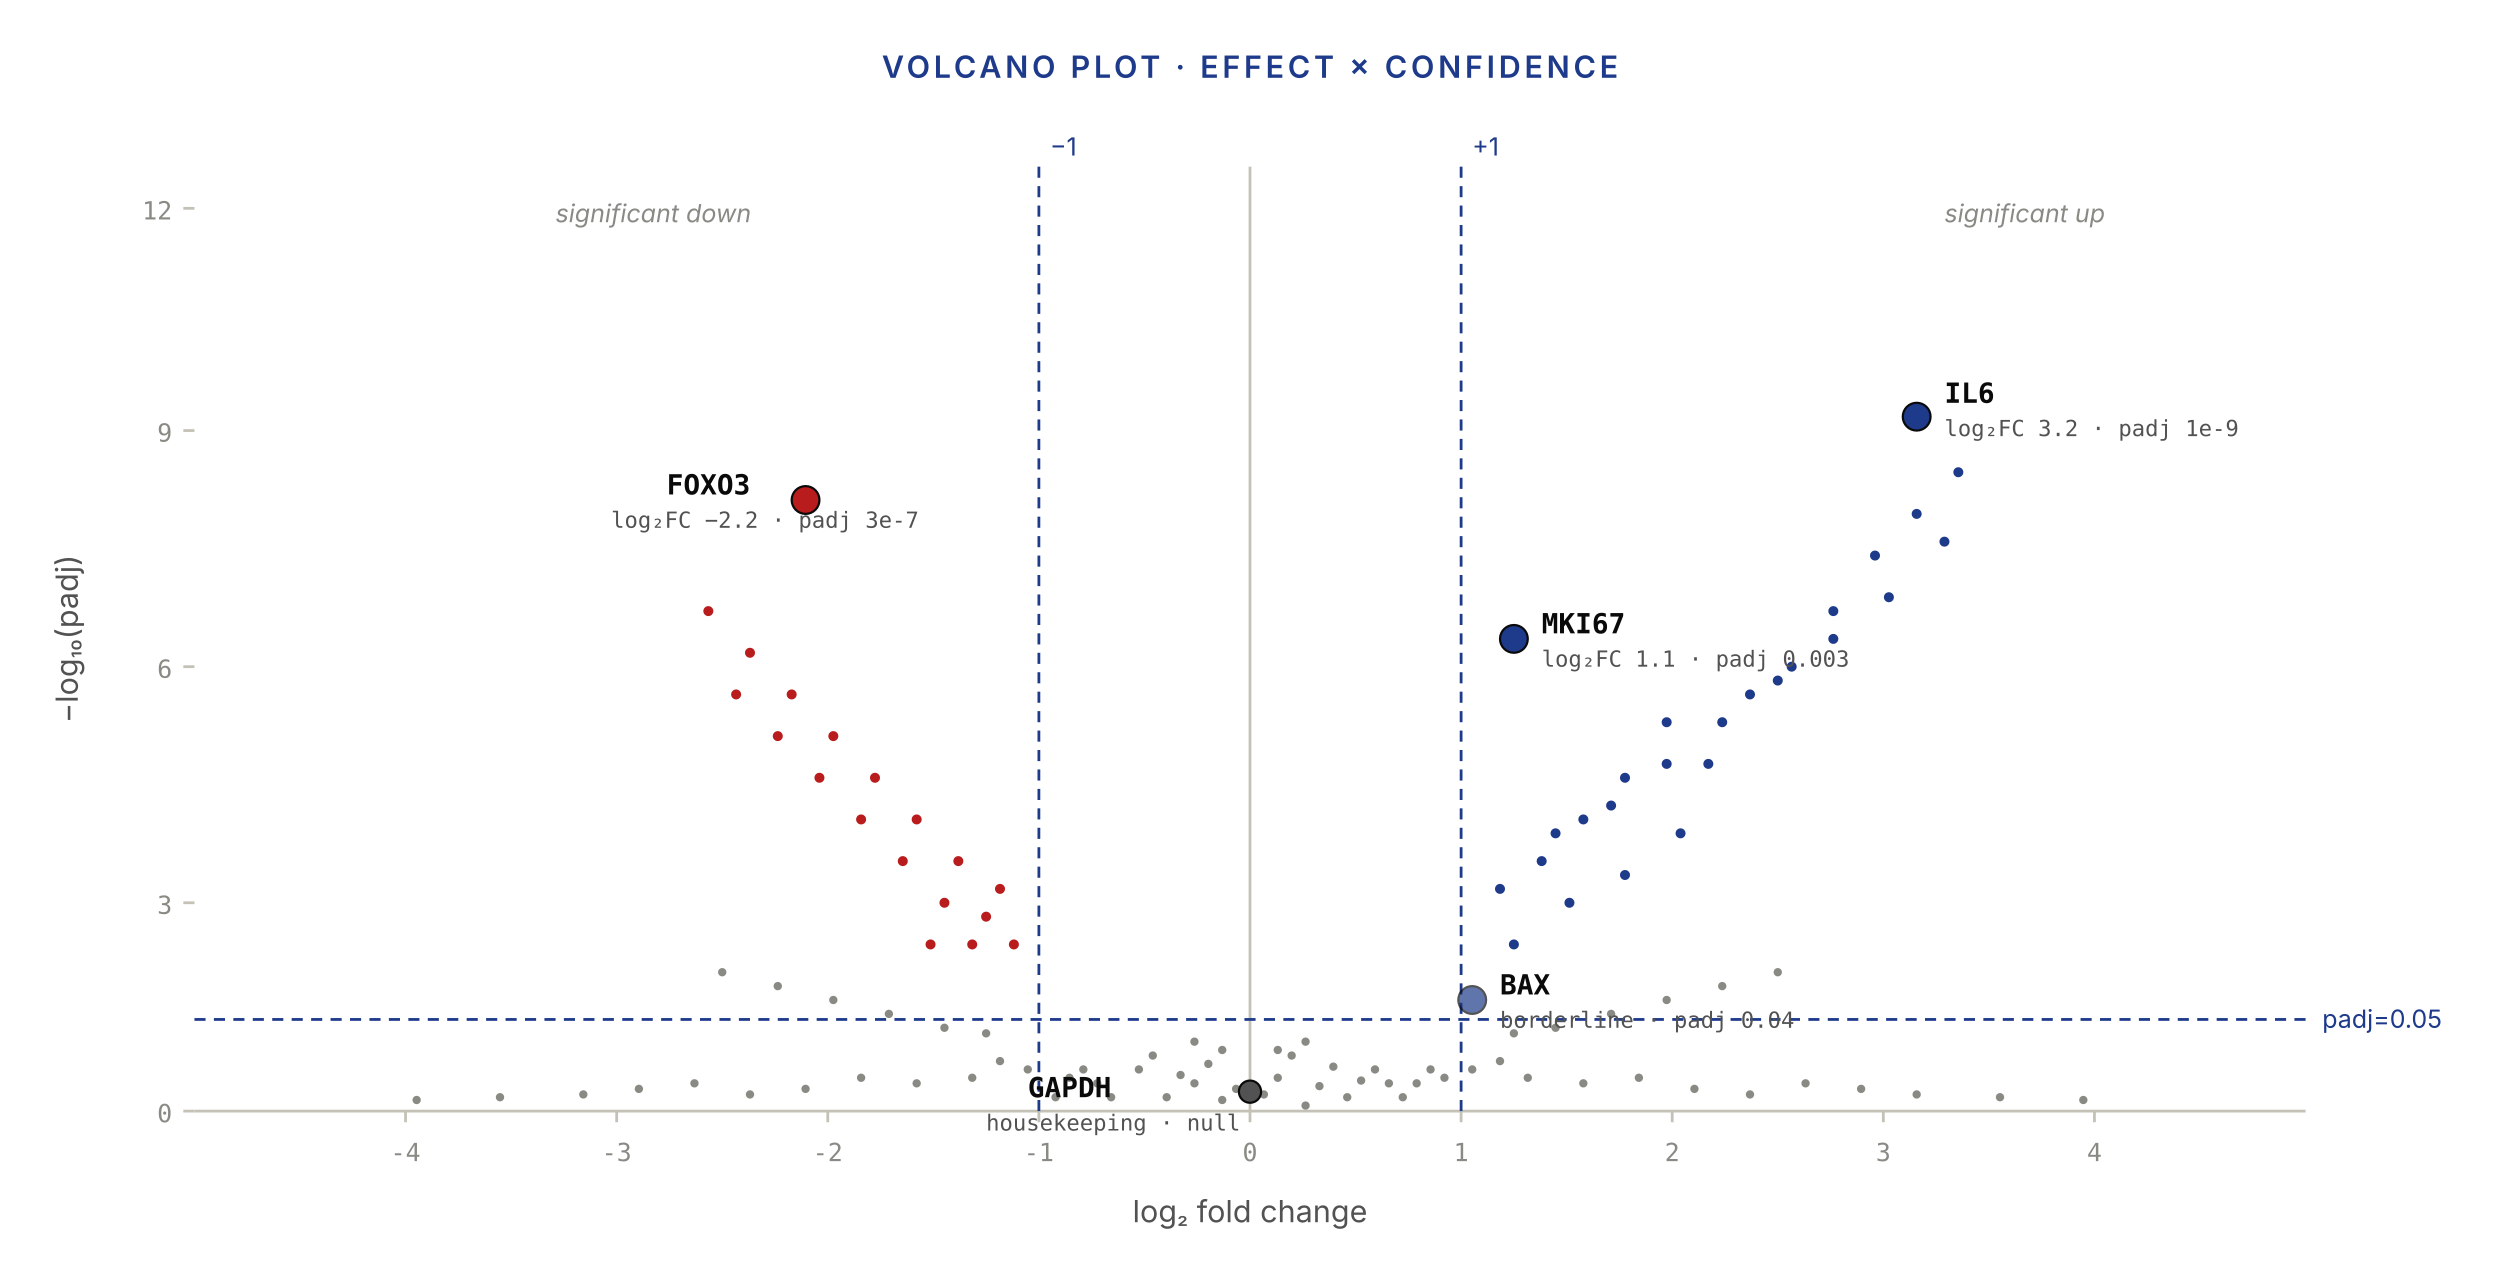
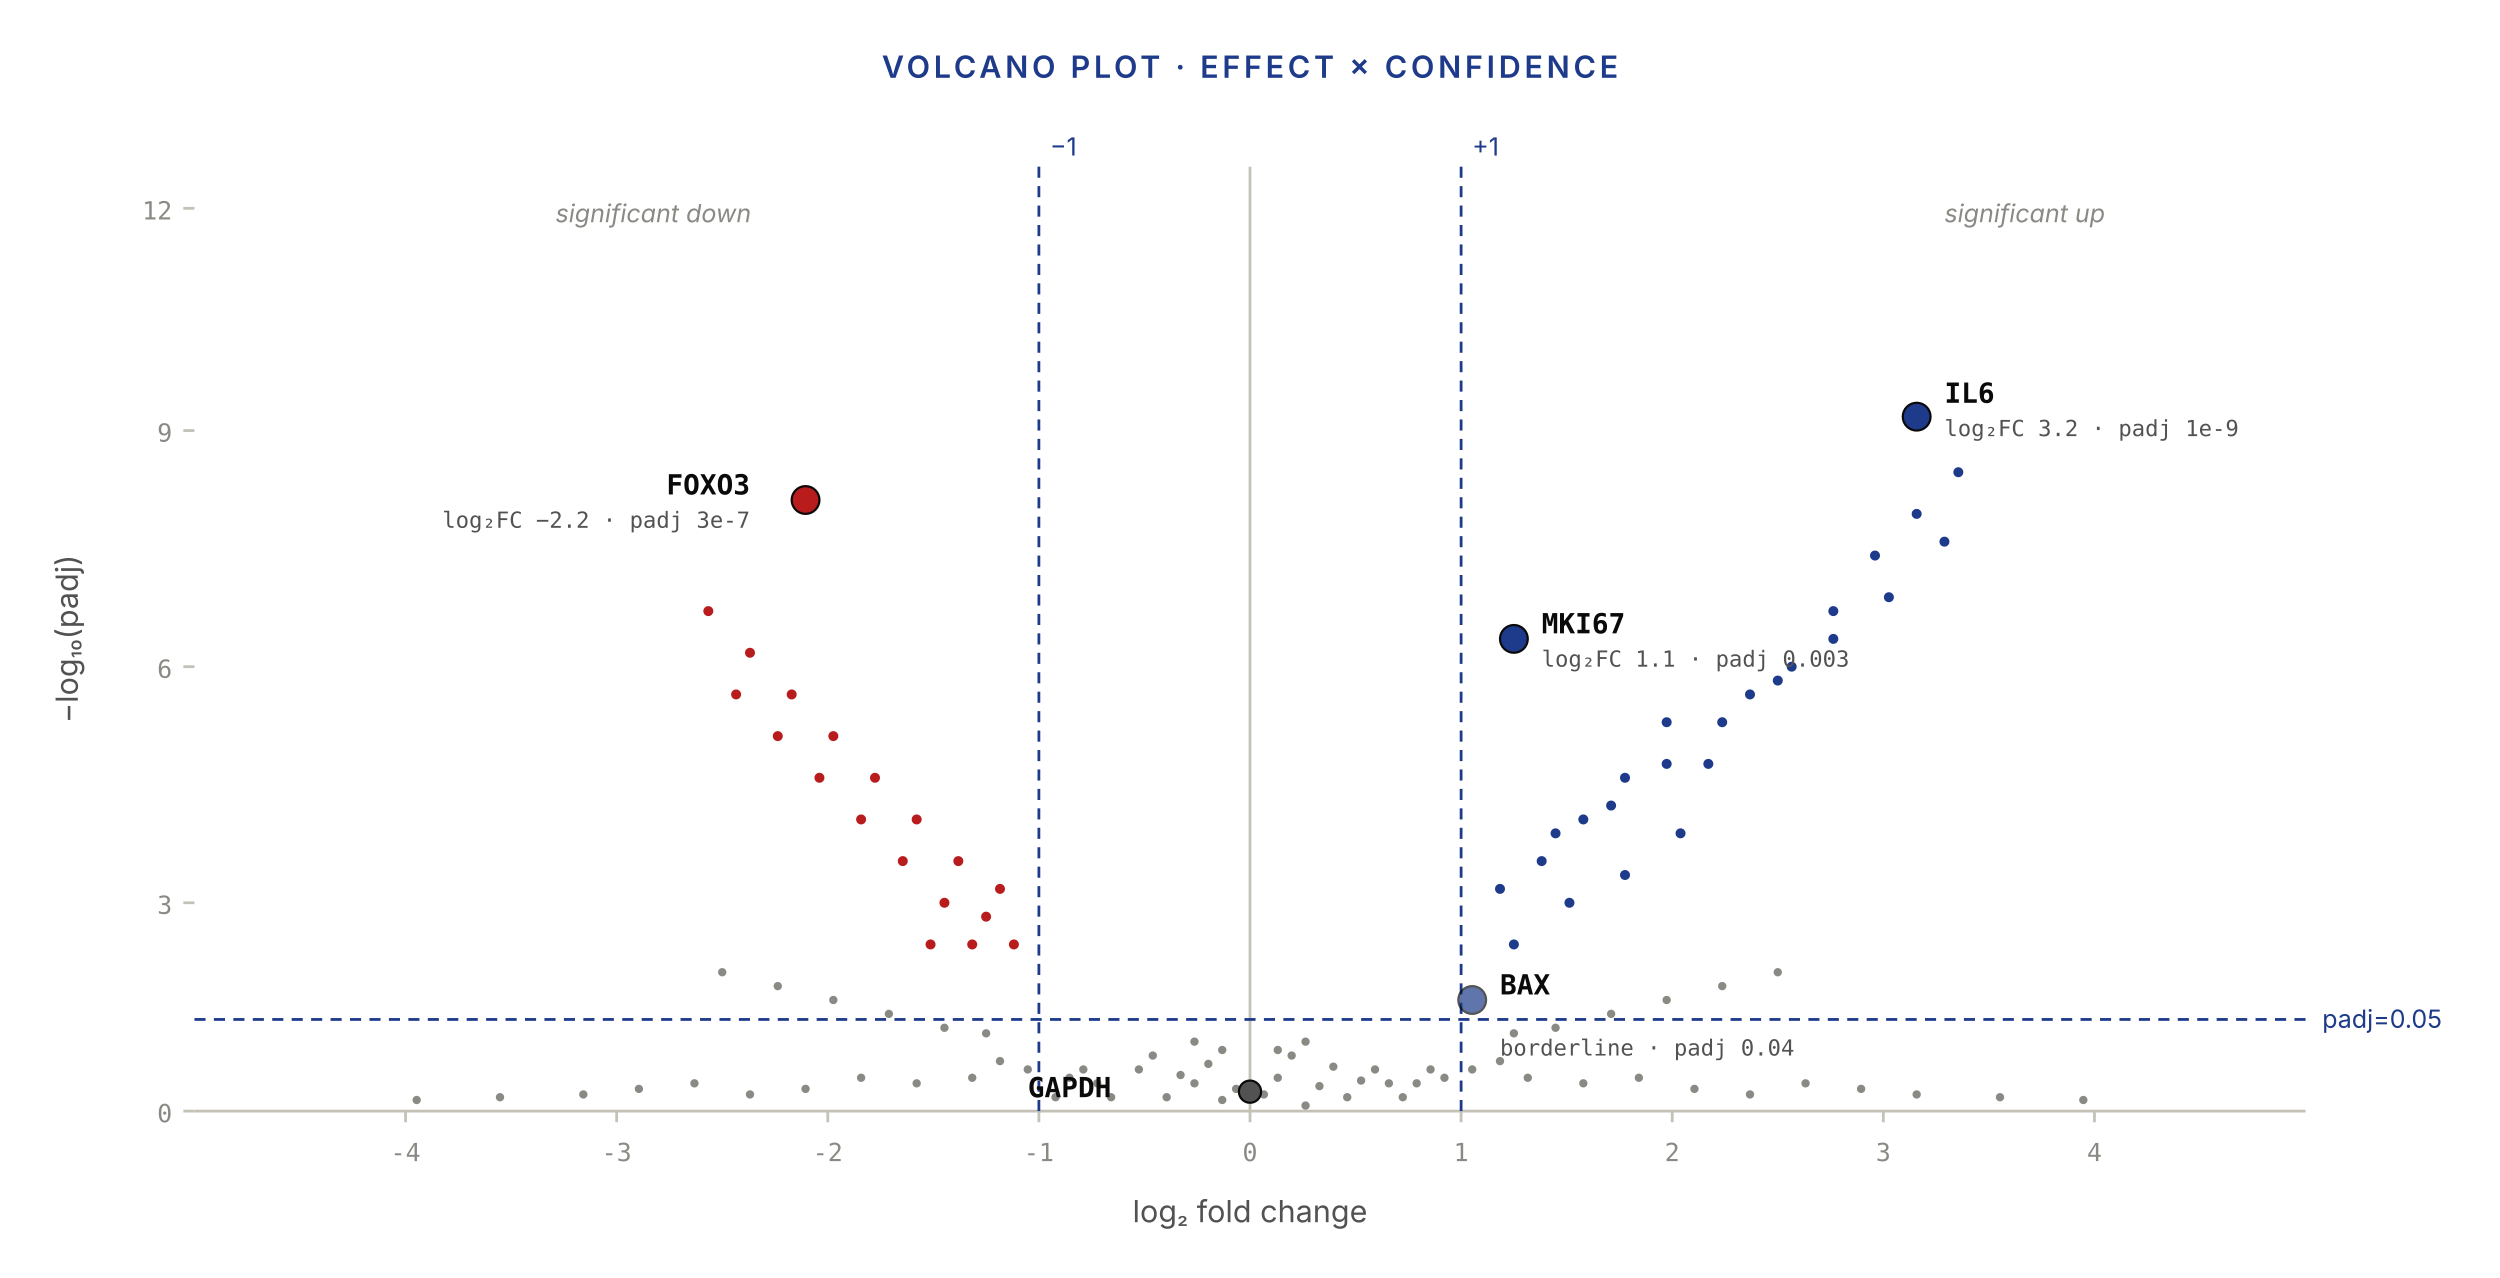
<svg xmlns="http://www.w3.org/2000/svg" viewBox="0 0 900 460" role="img" aria-labelledby="t d">
  <text x="450" y="28" text-anchor="middle" font-family="Inter, sans-serif" font-size="11" font-weight="600" fill="#1e3a8a" letter-spacing="0.12em">VOLCANO PLOT · EFFECT × CONFIDENCE</text>
  <g stroke="#c4c1b6" stroke-width="1">
    <line x1="70" y1="400" x2="830" y2="400" />
    <line x1="450" y1="60" x2="450" y2="400" />
  </g>
  <g font-family="JetBrains Mono, monospace" font-size="9" fill="#8a8a85" text-anchor="middle">
    <line x1="146" y1="400" x2="146" y2="404" stroke="#c4c1b6" />
    <text x="146" y="418">-4</text>
    <line x1="222" y1="400" x2="222" y2="404" stroke="#c4c1b6" />
    <text x="222" y="418">-3</text>
    <line x1="298" y1="400" x2="298" y2="404" stroke="#c4c1b6" />
    <text x="298" y="418">-2</text>
    <line x1="374" y1="400" x2="374" y2="404" stroke="#c4c1b6" />
    <text x="374" y="418">-1</text>
    <line x1="450" y1="400" x2="450" y2="404" stroke="#c4c1b6" />
    <text x="450" y="418">0</text>
    <line x1="526" y1="400" x2="526" y2="404" stroke="#c4c1b6" />
    <text x="526" y="418">1</text>
    <line x1="602" y1="400" x2="602" y2="404" stroke="#c4c1b6" />
    <text x="602" y="418">2</text>
    <line x1="678" y1="400" x2="678" y2="404" stroke="#c4c1b6" />
    <text x="678" y="418">3</text>
    <line x1="754" y1="400" x2="754" y2="404" stroke="#c4c1b6" />
    <text x="754" y="418">4</text>
  </g>
  <text x="450" y="440" text-anchor="middle" font-family="Inter, sans-serif" font-size="11" fill="#525252">log<tspan font-size="9">₂</tspan> fold change</text>
  <g font-family="JetBrains Mono, monospace" font-size="9" fill="#8a8a85" text-anchor="end">
    <line x1="66" y1="400" x2="70" y2="400" stroke="#c4c1b6" />
    <text x="62" y="404">0</text>
    <line x1="66" y1="325" x2="70" y2="325" stroke="#c4c1b6" />
    <text x="62" y="329">3</text>
    <line x1="66" y1="240" x2="70" y2="240" stroke="#c4c1b6" />
    <text x="62" y="244">6</text>
    <line x1="66" y1="155" x2="70" y2="155" stroke="#c4c1b6" />
    <text x="62" y="159">9</text>
    <line x1="66" y1="75" x2="70" y2="75" stroke="#c4c1b6" />
    <text x="62" y="79">12</text>
  </g>
  <text x="28" y="230" text-anchor="middle" font-family="Inter, sans-serif" font-size="11" fill="#525252" transform="rotate(-90 28 230)">−log<tspan font-size="9">₁₀</tspan>(padj)</text>
  <line x1="70" y1="367" x2="830" y2="367" stroke="#1e3a8a" stroke-width="1" stroke-dasharray="4 3" />
  <line x1="374" y1="60" x2="374" y2="400" stroke="#1e3a8a" stroke-width="1" stroke-dasharray="4 3" />
  <line x1="526" y1="60" x2="526" y2="400" stroke="#1e3a8a" stroke-width="1" stroke-dasharray="4 3" />
  <text x="836" y="370" font-family="Inter, sans-serif" font-size="9" fill="#1e3a8a">padj=0.05</text>
  <text x="378" y="56" font-family="Inter, sans-serif" font-size="9" fill="#1e3a8a">−1</text>
  <text x="530" y="56" font-family="Inter, sans-serif" font-size="9" fill="#1e3a8a">+1</text>
  <g fill="#8a8a85">
    <circle cx="420" cy="395" r="1.5" />
    <circle cx="440" cy="396" r="1.5" />
    <circle cx="455" cy="394" r="1.5" />
    <circle cx="470" cy="398" r="1.5" />
    <circle cx="485" cy="395" r="1.5" />
    <circle cx="430" cy="390" r="1.5" />
    <circle cx="445" cy="392" r="1.5" />
    <circle cx="460" cy="388" r="1.5" />
    <circle cx="475" cy="391" r="1.5" />
    <circle cx="490" cy="389" r="1.5" />
    <circle cx="410" cy="385" r="1.5" />
    <circle cx="425" cy="387" r="1.5" />
    <circle cx="495" cy="385" r="1.5" />
    <circle cx="500" cy="390" r="1.5" />
    <circle cx="415" cy="380" r="1.5" />
    <circle cx="435" cy="383" r="1.5" />
    <circle cx="465" cy="380" r="1.5" />
    <circle cx="480" cy="384" r="1.5" />
    <circle cx="400" cy="395" r="1.5" />
    <circle cx="505" cy="395" r="1.5" />
    <circle cx="395" cy="390" r="1.5" />
    <circle cx="510" cy="390" r="1.5" />
    <circle cx="390" cy="385" r="1.5" />
    <circle cx="515" cy="385" r="1.5" />
    <circle cx="385" cy="388" r="1.5" />
    <circle cx="520" cy="388" r="1.5" />
    <circle cx="380" cy="395" r="1.5" />
    <circle cx="440" cy="378" r="1.5" />
    <circle cx="460" cy="378" r="1.5" />
    <circle cx="370" cy="385" r="1.5" />
    <circle cx="350" cy="388" r="1.5" />
    <circle cx="530" cy="385" r="1.5" />
    <circle cx="550" cy="388" r="1.5" />
    <circle cx="360" cy="382" r="1.5" />
    <circle cx="540" cy="382" r="1.5" />
    <circle cx="330" cy="390" r="1.5" />
    <circle cx="570" cy="390" r="1.5" />
    <circle cx="310" cy="388" r="1.5" />
    <circle cx="590" cy="388" r="1.5" />
    <circle cx="290" cy="392" r="1.5" />
    <circle cx="610" cy="392" r="1.5" />
    <circle cx="270" cy="394" r="1.5" />
    <circle cx="630" cy="394" r="1.5" />
    <circle cx="250" cy="390" r="1.5" />
    <circle cx="650" cy="390" r="1.5" />
    <circle cx="230" cy="392" r="1.5" />
    <circle cx="670" cy="392" r="1.5" />
    <circle cx="210" cy="394" r="1.5" />
    <circle cx="690" cy="394" r="1.5" />
    <circle cx="180" cy="395" r="1.5" />
    <circle cx="720" cy="395" r="1.5" />
    <circle cx="150" cy="396" r="1.5" />
    <circle cx="750" cy="396" r="1.5" />
    <circle cx="340" cy="370" r="1.5" />
    <circle cx="560" cy="370" r="1.5" />
    <circle cx="320" cy="365" r="1.5" />
    <circle cx="580" cy="365" r="1.5" />
    <circle cx="300" cy="360" r="1.5" />
    <circle cx="600" cy="360" r="1.5" />
    <circle cx="280" cy="355" r="1.5" />
    <circle cx="620" cy="355" r="1.5" />
    <circle cx="260" cy="350" r="1.5" />
    <circle cx="640" cy="350" r="1.5" />
    <circle cx="355" cy="372" r="1.5" />
    <circle cx="545" cy="372" r="1.5" />
    <circle cx="470" cy="375" r="1.5" />
    <circle cx="430" cy="375" r="1.5" />
  </g>
  <g fill="#1e3a8a">
    <circle cx="540" cy="320" r="1.8" />
    <circle cx="555" cy="310" r="1.8" />
    <circle cx="570" cy="295" r="1.8" />
    <circle cx="585" cy="280" r="1.8" />
    <circle cx="600" cy="260" r="1.8" />
    <circle cx="615" cy="275" r="1.8" />
    <circle cx="630" cy="250" r="1.8" />
    <circle cx="645" cy="240" r="1.8" />
    <circle cx="660" cy="220" r="1.8" />
    <circle cx="675" cy="200" r="1.8" />
    <circle cx="690" cy="185" r="1.8" />
    <circle cx="705" cy="170" r="1.8" />
    <circle cx="560" cy="300" r="1.8" />
    <circle cx="580" cy="290" r="1.8" />
    <circle cx="600" cy="275" r="1.8" />
    <circle cx="620" cy="260" r="1.8" />
    <circle cx="640" cy="245" r="1.8" />
    <circle cx="660" cy="230" r="1.8" />
    <circle cx="680" cy="215" r="1.8" />
    <circle cx="700" cy="195" r="1.8" />
    <circle cx="545" cy="340" r="1.8" />
    <circle cx="565" cy="325" r="1.8" />
    <circle cx="585" cy="315" r="1.8" />
    <circle cx="605" cy="300" r="1.8" />
  </g>
  <g fill="#b91c1c">
    <circle cx="360" cy="320" r="1.8" />
    <circle cx="345" cy="310" r="1.8" />
    <circle cx="330" cy="295" r="1.8" />
    <circle cx="315" cy="280" r="1.8" />
    <circle cx="300" cy="265" r="1.8" />
    <circle cx="285" cy="250" r="1.8" />
    <circle cx="270" cy="235" r="1.8" />
    <circle cx="255" cy="220" r="1.8" />
    <circle cx="355" cy="330" r="1.8" />
    <circle cx="340" cy="325" r="1.8" />
    <circle cx="325" cy="310" r="1.8" />
    <circle cx="310" cy="295" r="1.8" />
    <circle cx="295" cy="280" r="1.8" />
    <circle cx="280" cy="265" r="1.8" />
    <circle cx="265" cy="250" r="1.8" />
    <circle cx="365" cy="340" r="1.8" />
    <circle cx="350" cy="340" r="1.8" />
    <circle cx="335" cy="340" r="1.8" />
  </g>
  <g>
    <circle cx="690" cy="150" r="5" fill="#1e3a8a" stroke="#0a0a0a" stroke-width="0.8" />
    <text x="700" y="145" font-family="JetBrains Mono, monospace" font-size="10" font-weight="600" fill="#0a0a0a">IL6</text>
    <text x="700" y="157" font-family="JetBrains Mono, monospace" font-size="8" fill="#525252">log₂FC 3.2 · padj 1e-9</text>
  </g>
  <g>
    <circle cx="545" cy="230" r="5" fill="#1e3a8a" stroke="#0a0a0a" stroke-width="0.8" />
    <text x="555" y="228" font-family="JetBrains Mono, monospace" font-size="10" font-weight="600" fill="#0a0a0a">MKI67</text>
    <text x="555" y="240" font-family="JetBrains Mono, monospace" font-size="8" fill="#525252">log₂FC 1.1 · padj 0.003</text>
  </g>
  <g>
    <circle cx="290" cy="180" r="5" fill="#b91c1c" stroke="#0a0a0a" stroke-width="0.8" />
-     <text x="240" y="178" font-family="JetBrains Mono, monospace" font-size="10" font-weight="600" fill="#0a0a0a">FOXO3</text>
-     <text x="220" y="190" font-family="JetBrains Mono, monospace" font-size="8" fill="#525252">log₂FC −2.2 · padj 3e-7</text>
+     <text x="270" y="178" text-anchor="end" font-family="JetBrains Mono, monospace" font-size="10" font-weight="600" fill="#0a0a0a">FOXO3</text>
+     <text x="270" y="190" text-anchor="end" font-family="JetBrains Mono, monospace" font-size="8" fill="#525252">log₂FC −2.2 · padj 3e-7</text>
  </g>
  <g>
    <circle cx="530" cy="360" r="5" fill="#1e3a8a" stroke="#0a0a0a" stroke-width="0.8" opacity="0.7" />
    <text x="540" y="358" font-family="JetBrains Mono, monospace" font-size="10" font-weight="600" fill="#0a0a0a">BAX</text>
-     <text x="540" y="370" font-family="JetBrains Mono, monospace" font-size="8" fill="#525252">borderline · padj 0.04</text>
+     <text x="540" y="380" font-family="JetBrains Mono, monospace" font-size="8" fill="#525252">borderline · padj 0.04</text>
  </g>
  <g>
    <circle cx="450" cy="393" r="4" fill="#525252" stroke="#0a0a0a" stroke-width="0.8" />
    <text x="370" y="395" font-family="JetBrains Mono, monospace" font-size="10" font-weight="600" fill="#0a0a0a">GAPDH</text>
-     <text x="355" y="407" font-family="JetBrains Mono, monospace" font-size="8" fill="#525252">housekeeping · null</text>
  </g>
  <g font-family="Inter, sans-serif" font-size="9" fill="#8a8a85" font-style="italic">
    <text x="200" y="80">significant down</text>
    <text x="700" y="80">significant up</text>
  </g>
</svg>
